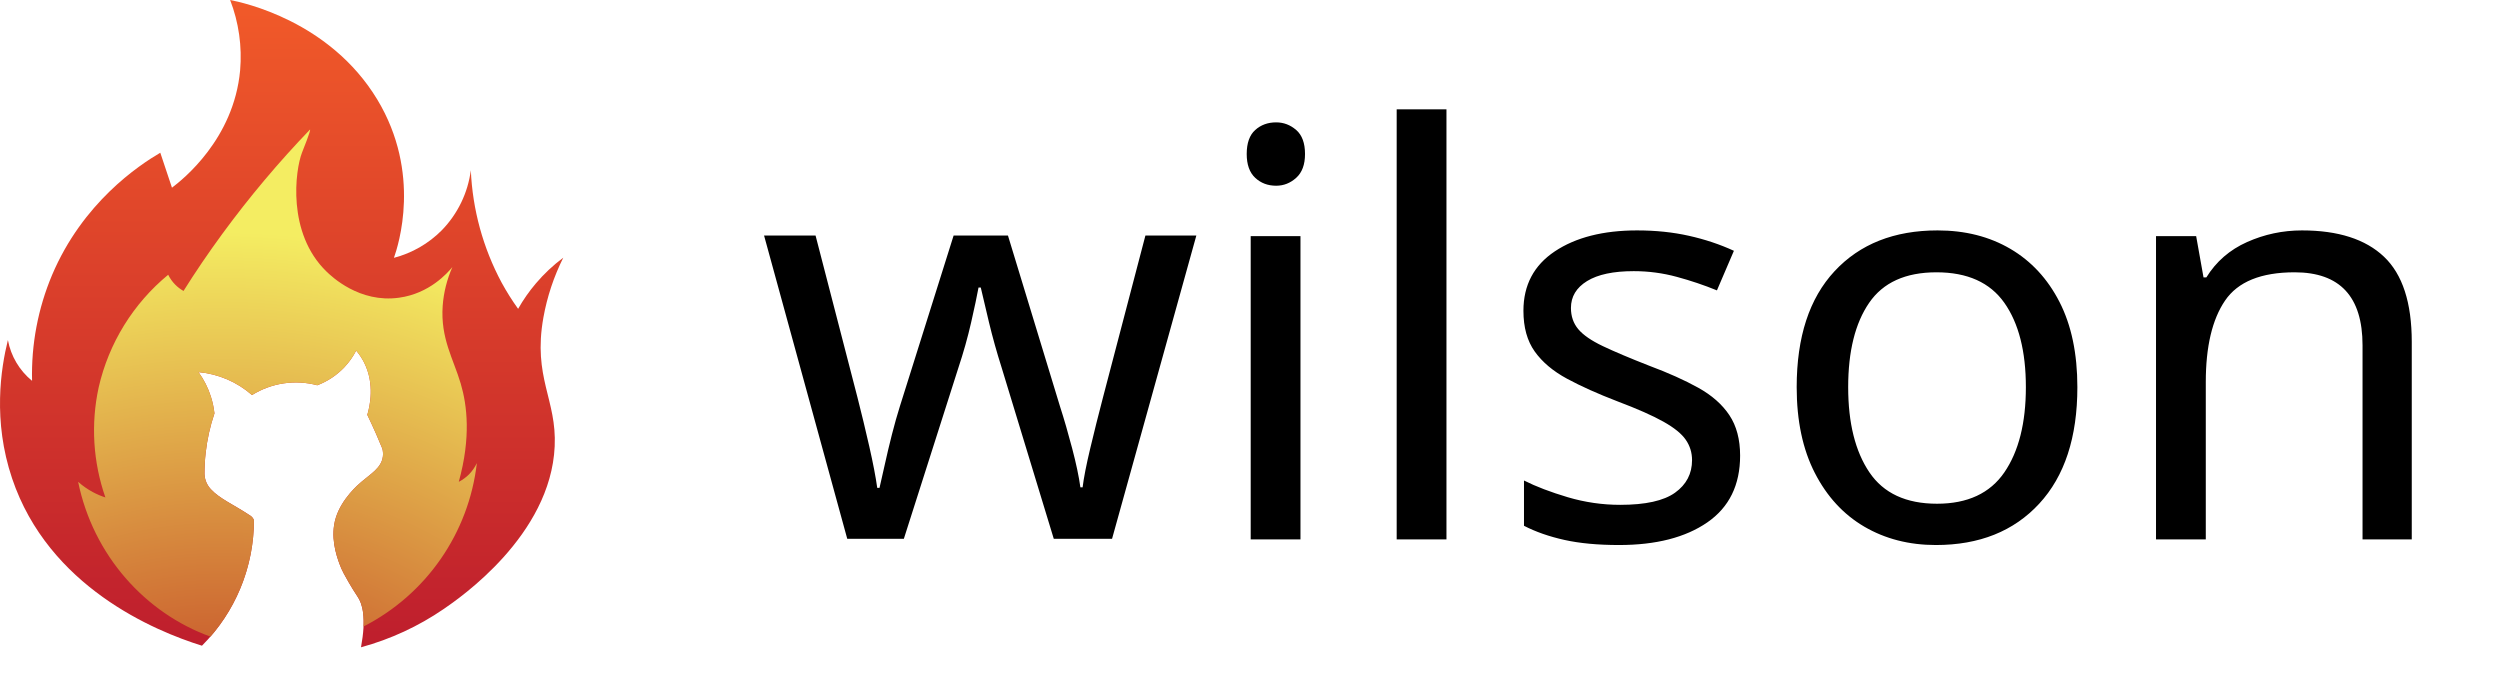
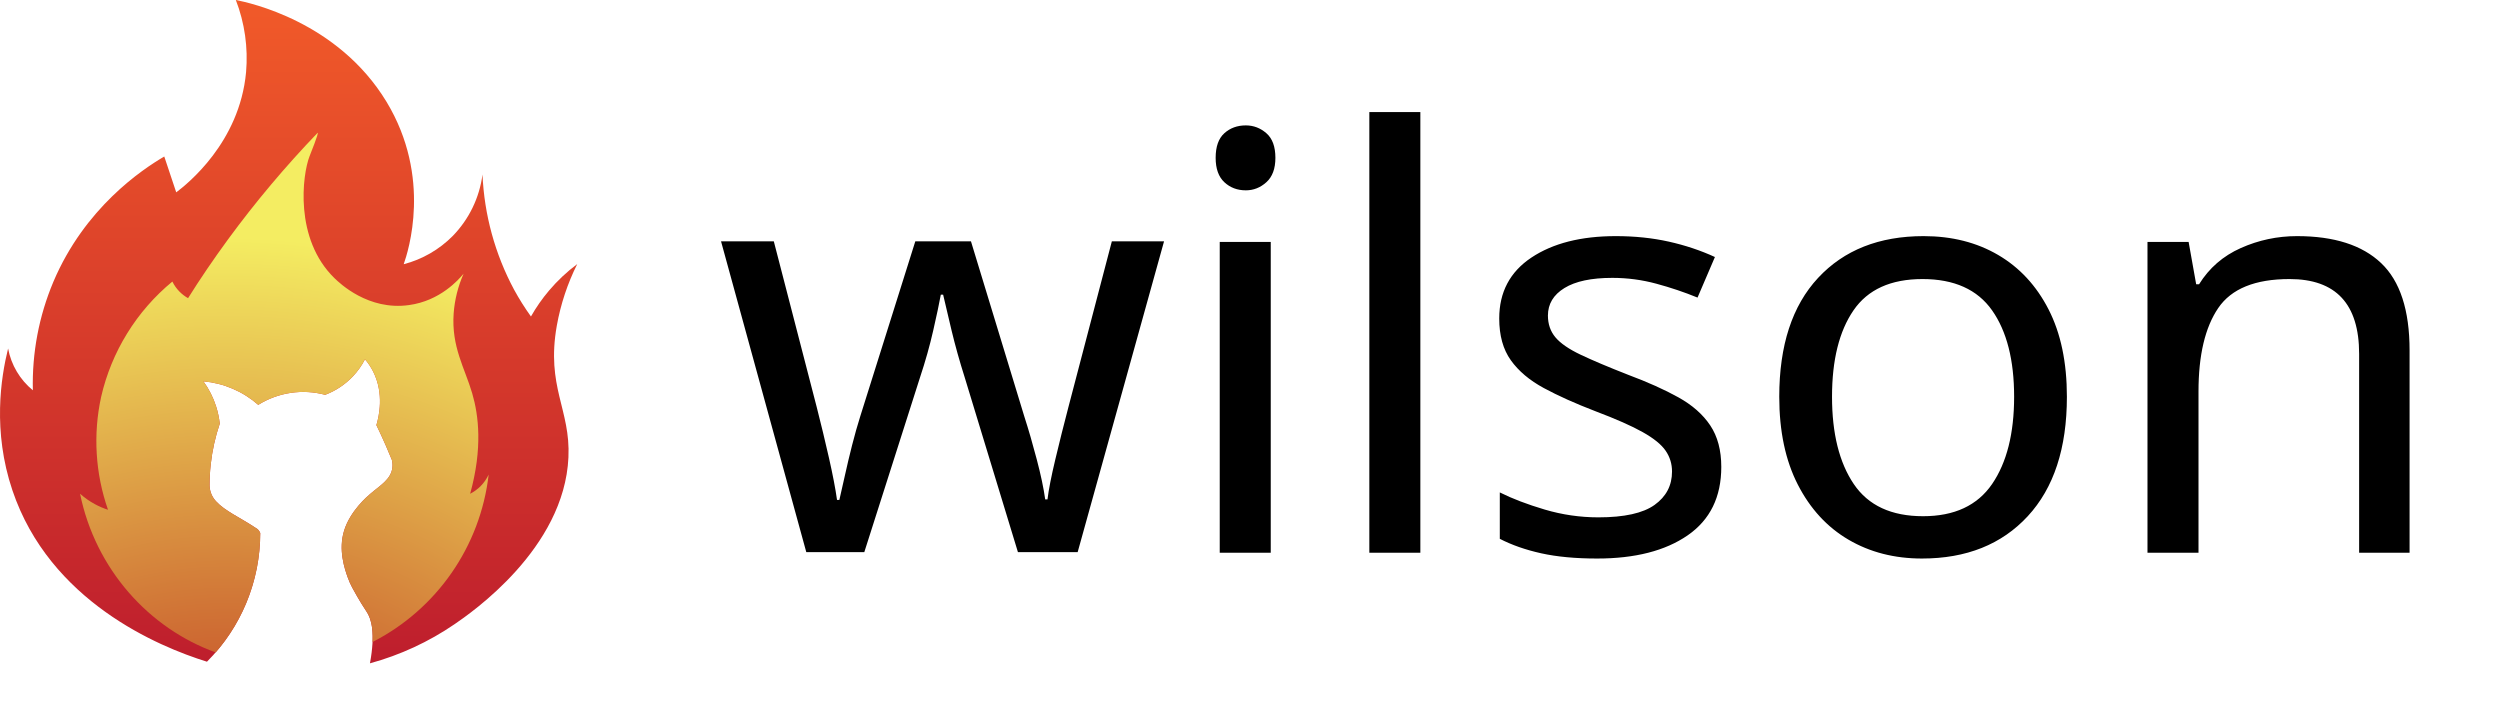
- <svg xmlns="http://www.w3.org/2000/svg" id="Layer_1" data-name="Layer 1" viewBox="0 0 980.87 269.11">
+ <svg xmlns="http://www.w3.org/2000/svg" id="Layer_1" data-name="Layer 1" viewBox="0 0 957.15 269.11">
  <defs>
    <style>.cls-1{font-size:222px;font-family:Montserrat-Thin, Montserrat;font-weight:200;}.cls-2{fill:url(#linear-gradient);}.cls-3{fill:url(#radial-gradient);}</style>
    <linearGradient id="linear-gradient" x1="110.52" y1="254.05" x2="110.52" gradientUnits="userSpaceOnUse">
      <stop offset="0" stop-color="#be1e2d" />
      <stop offset="1" stop-color="#f15a29" />
    </linearGradient>
    <radialGradient id="radial-gradient" cx="86.49" cy="364.3" r="341.72" gradientUnits="userSpaceOnUse">
      <stop offset="0.32" stop-color="#cb612f" />
      <stop offset="0.8" stop-color="#f4ed62" />
    </radialGradient>
  </defs>
-   <text class="cls-1" transform="translate(297.34 211.62)">wilson</text>
+   <text class="cls-1" transform="translate(273.62 211.62)">wilson</text>
  <path class="cls-2" d="M213.19,124.63A87,87,0,0,1,221,101.1a65.35,65.35,0,0,0-10.78,10.13,64.57,64.57,0,0,0-6.94,9.94,98.19,98.19,0,0,1-6.46-10.27,102.65,102.65,0,0,1-12.09-44.1,41.42,41.42,0,0,1-11.39,23.54,41,41,0,0,1-18.78,10.82C156.25,96.36,165.51,68,148,39,129.33,8.17,95.36,1,90.29,0a61.79,61.79,0,0,1,3.92,27.64c-2.48,27-22.62,42.89-26.74,46q-2.3-6.87-4.58-13.72c-8.52,5-30.44,19.6-42.47,48a100.61,100.61,0,0,0-7.84,41.5,27.05,27.05,0,0,1-9.48-16C.35,144.53-2.9,165,4.74,187.69c14.31,42.49,55.81,59.85,74.5,65.65a69.79,69.79,0,0,0,20.4-49.24,3.7,3.7,0,0,0-1.76-2c-6-4-11.7-6.4-15.15-10.15a9.49,9.49,0,0,1-1.68-2.5,9.19,9.19,0,0,1-.81-3.45,72.48,72.48,0,0,1,.45-8.29,73.71,73.71,0,0,1,3.45-15.52,34.1,34.1,0,0,0-1.4-6.58A33.63,33.63,0,0,0,77.87,146a36.76,36.76,0,0,1,21,9,32.54,32.54,0,0,1,25.62-3.84,28.71,28.71,0,0,0,10.63-7.08,28.41,28.41,0,0,0,4.62-6.53,23.83,23.83,0,0,1,3.11,4.67c4.29,8.49,2.24,17.23,1.26,20.54,1.21,2.51,2.42,5.11,3.6,7.82.82,1.86,1.59,3.7,2.32,5.5a8.44,8.44,0,0,1,.19,3c-.54,4.53-4.84,6.86-8.45,10-1.21,1-7.66,6.55-10,14s.22,14.8,1.34,17.94a28.68,28.68,0,0,0,1.77,4c2.65,4.89,4.84,8.24,5.43,9.1,1.95,2.85,3.45,8.31,1.33,19.84a107.5,107.5,0,0,0,32.42-15c6.25-4.28,42-28.83,43.57-63.84C218.49,156.69,209,148.21,213.19,124.63Z" transform="translate(0 0)" />
  <path class="cls-3" d="M184,186.14a16.24,16.24,0,0,1-4,2.9c4.81-17.38,3.28-30,.77-38.51-2.83-9.64-8-17.75-7.08-30.58a46.06,46.06,0,0,1,3.79-15.15c-1.9,2.3-9,10.38-20.89,12C141,119,130,108.37,128.13,106.57c-15.62-15.09-12.32-39.84-9.62-46.74.35-.9,3.56-8.84,3.12-9h0A402.63,402.63,0,0,0,87.28,91.68C81.67,99.34,76.57,106.86,72,114.16a15,15,0,0,1-3.28-2.51,14.68,14.68,0,0,1-2.73-3.85A80.49,80.49,0,0,0,38.71,152a79.62,79.62,0,0,0,2.64,43.17,28.57,28.57,0,0,1-5-2.14,29.3,29.3,0,0,1-5.7-4c5.91,28.87,26.35,51.53,51.94,60.76A69.72,69.72,0,0,0,99.64,204.1a3.7,3.7,0,0,0-1.76-2c-6-4-11.7-6.4-15.15-10.15a9.49,9.49,0,0,1-1.68-2.5,9.19,9.19,0,0,1-.81-3.45,72.48,72.48,0,0,1,.45-8.29,73.71,73.71,0,0,1,3.45-15.52,34.1,34.1,0,0,0-1.4-6.58A33.63,33.63,0,0,0,77.87,146a36.76,36.76,0,0,1,21,9,32.54,32.54,0,0,1,25.62-3.84,28.71,28.71,0,0,0,10.63-7.08,28.41,28.41,0,0,0,4.62-6.53,23.83,23.83,0,0,1,3.11,4.67c4.29,8.49,2.24,17.23,1.26,20.54,1.21,2.51,2.42,5.11,3.6,7.82.82,1.86,1.59,3.7,2.32,5.5a8.44,8.44,0,0,1,.19,3c-.54,4.53-4.84,6.86-8.45,10-1.21,1-7.66,6.55-10,14s.22,14.8,1.34,17.94a28.68,28.68,0,0,0,1.77,4c2.65,4.89,4.84,8.24,5.43,9.1,1.42,2.07,2.6,5.52,2.33,11.68a82.62,82.62,0,0,0,44.45-64.1A16.35,16.35,0,0,1,184,186.14Z" transform="translate(0 0)" />
</svg>
